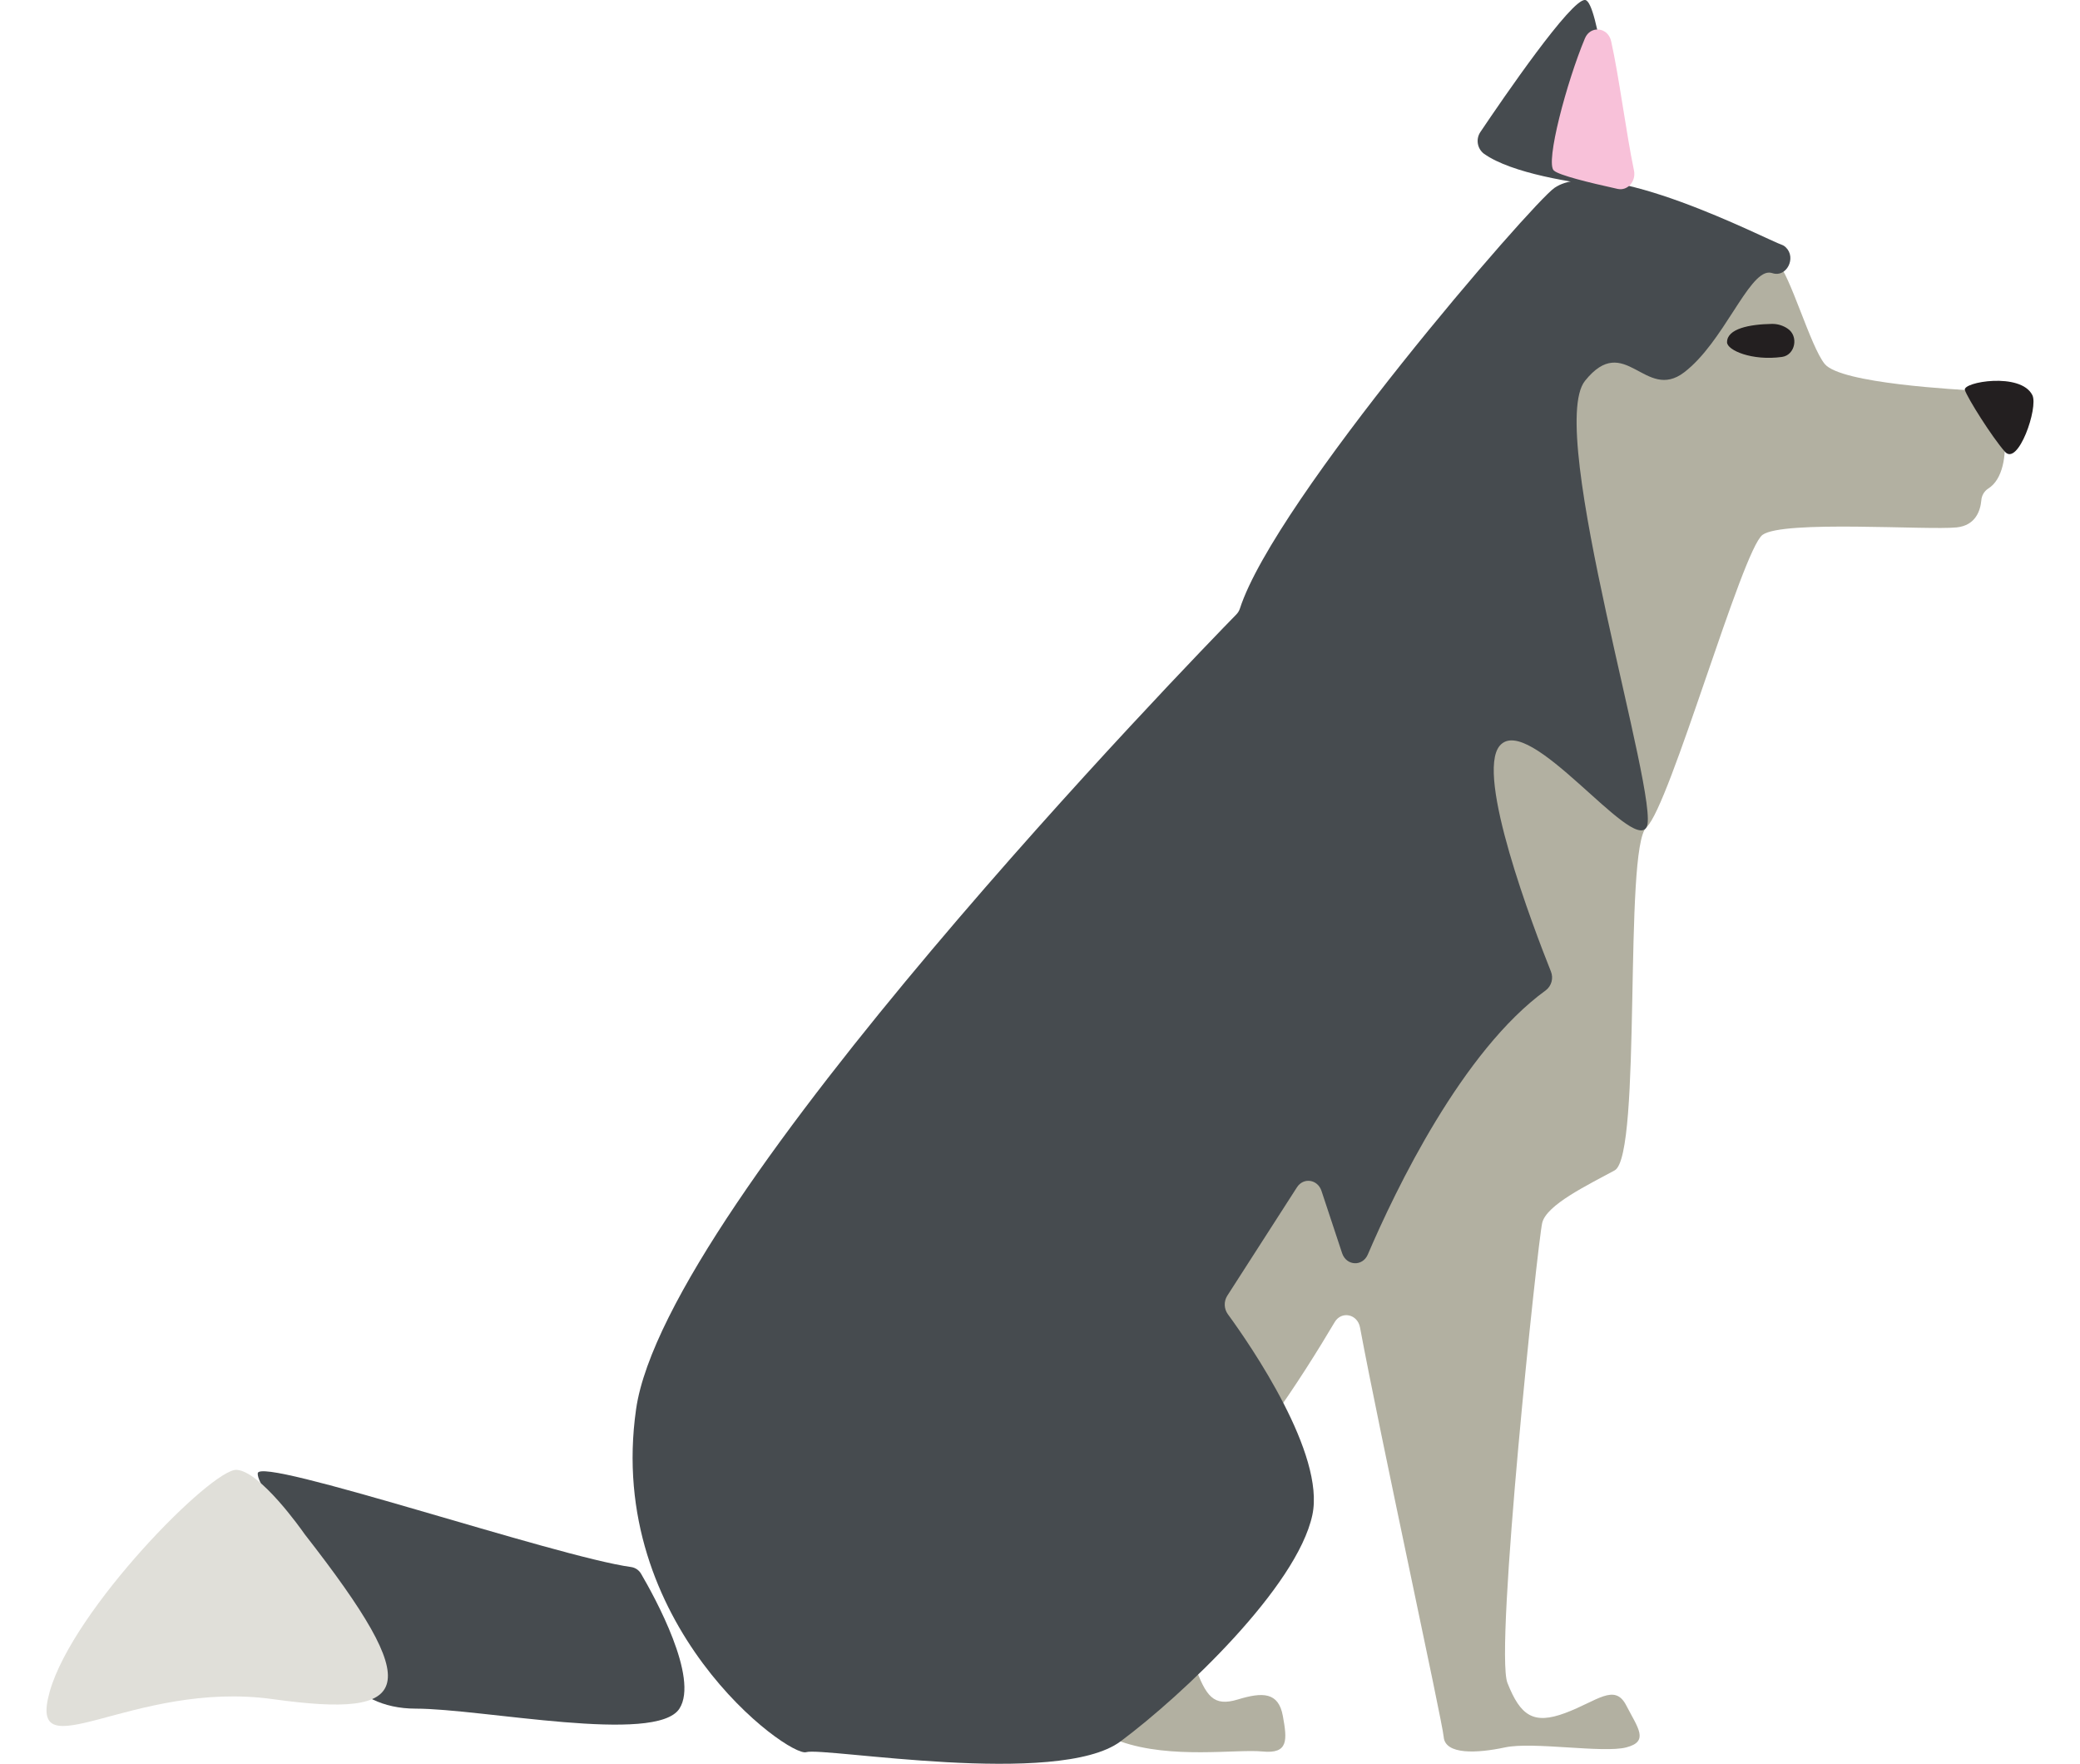
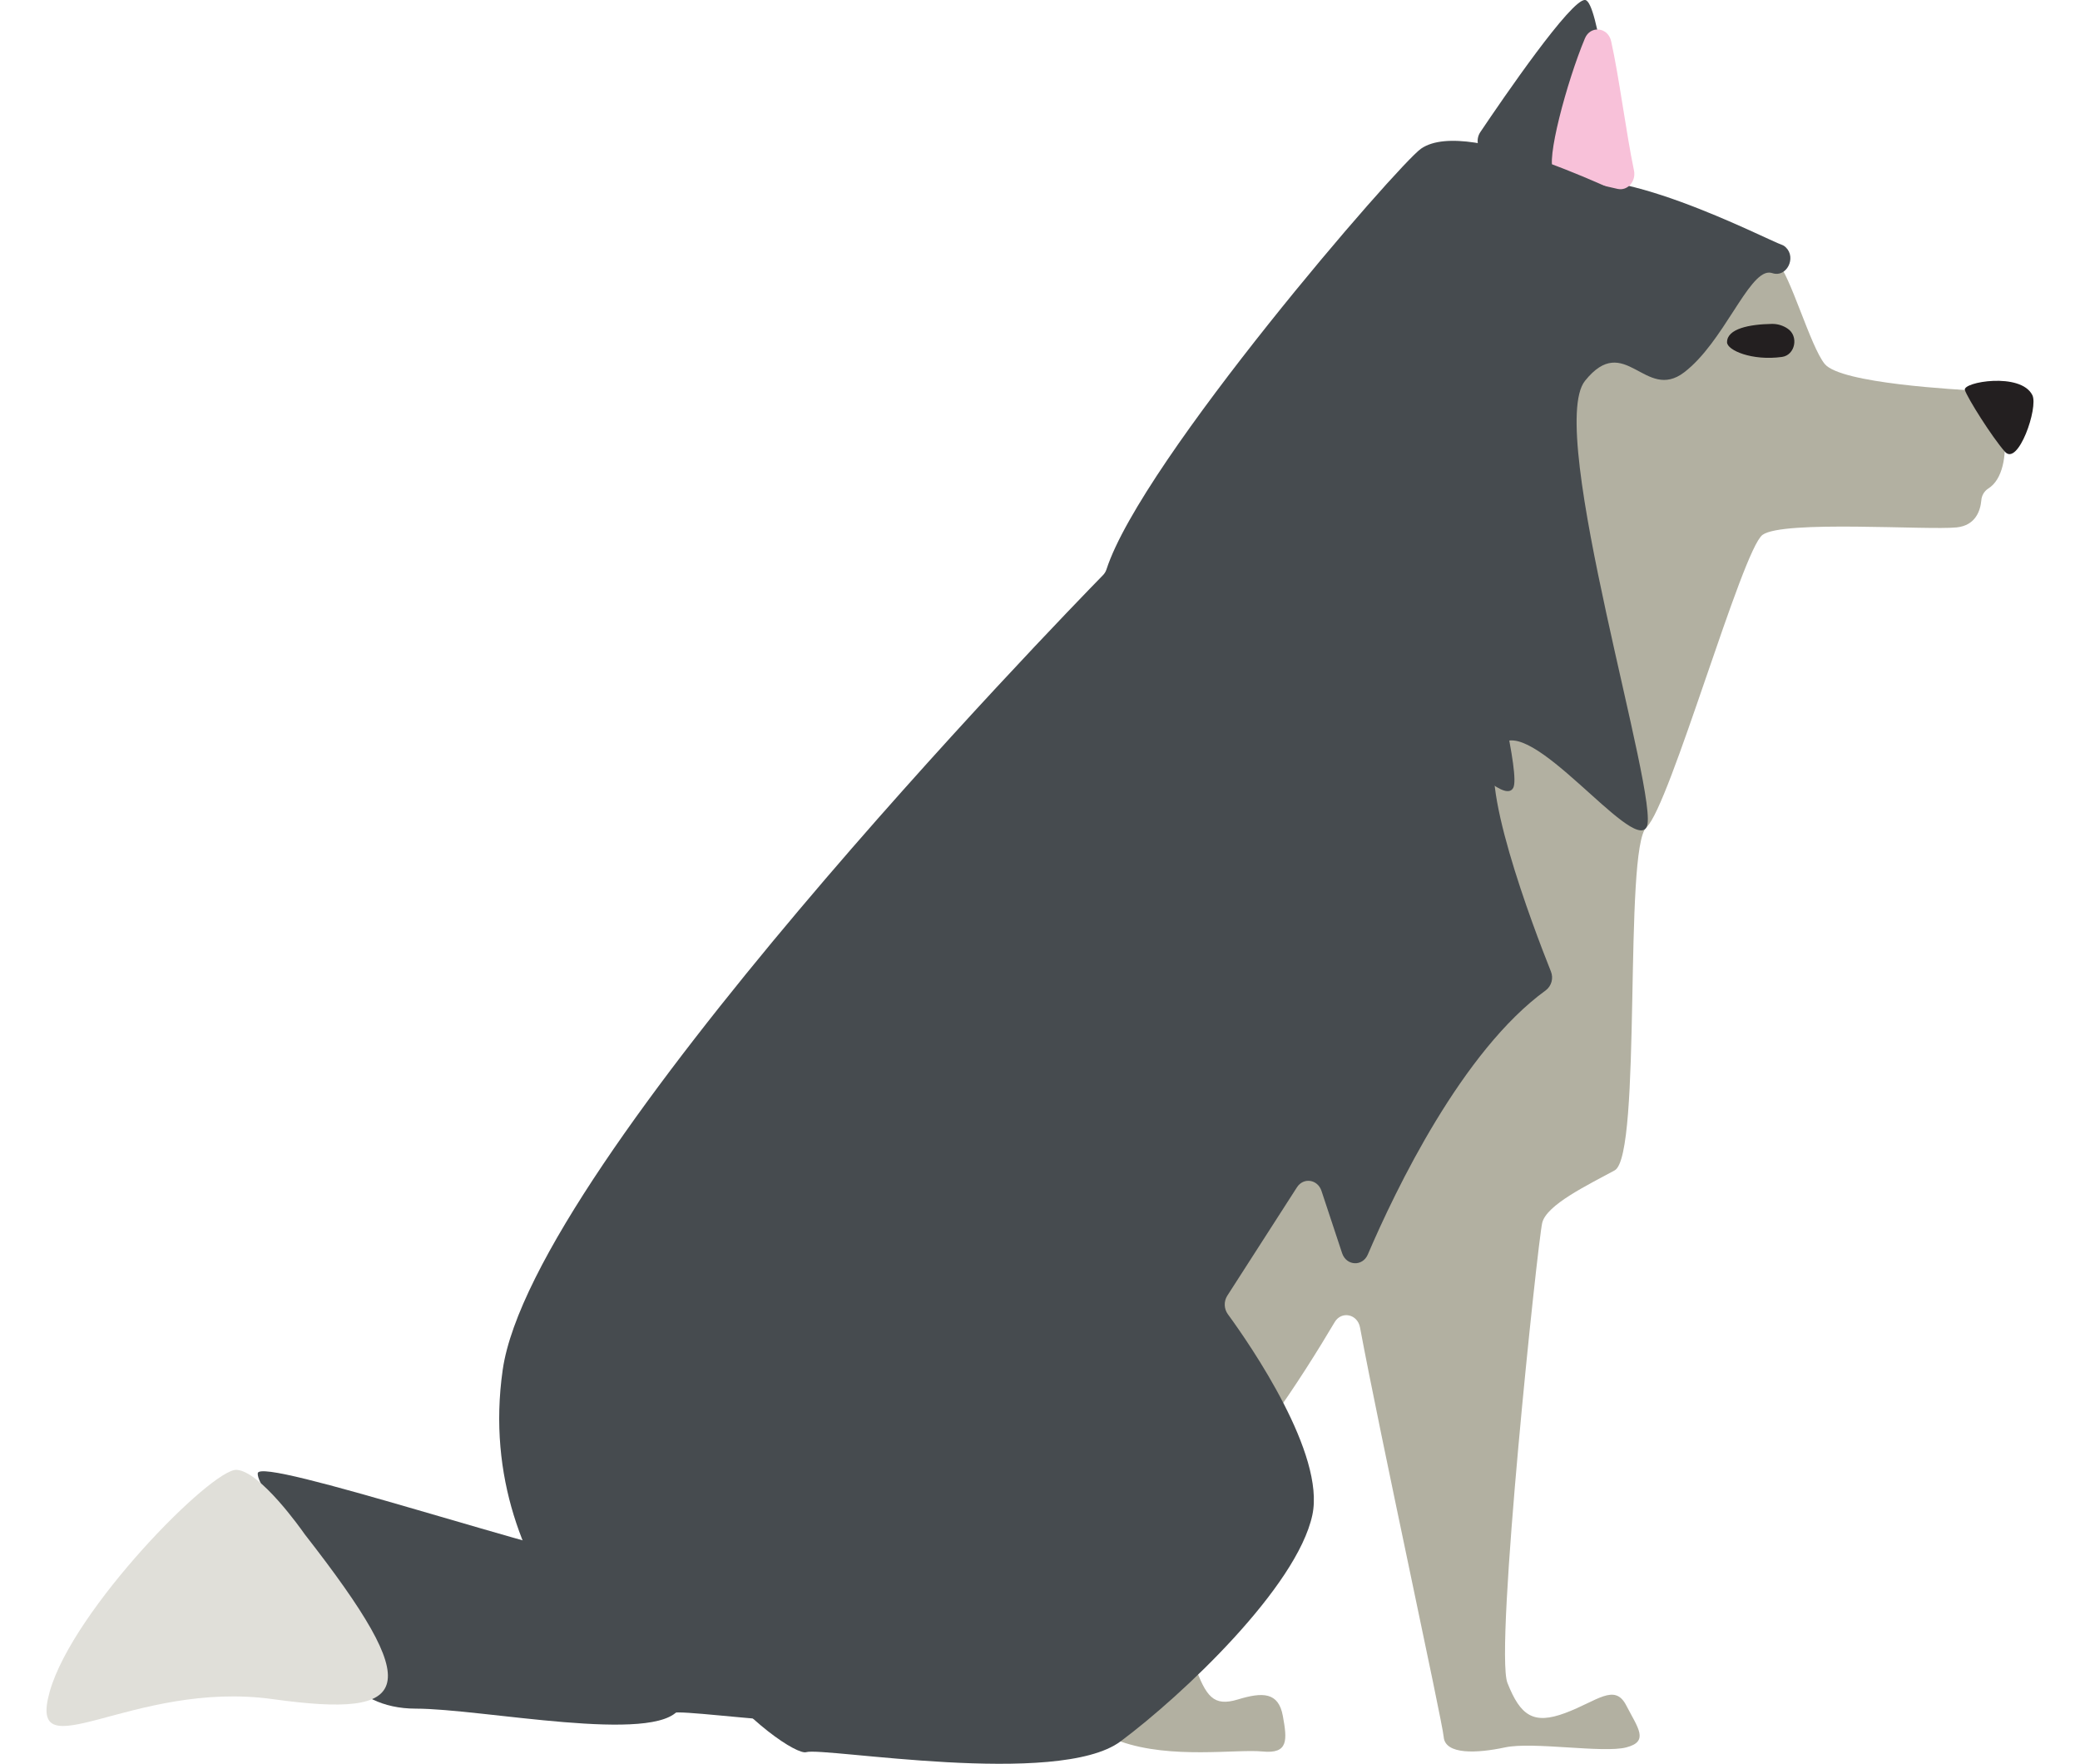
<svg xmlns="http://www.w3.org/2000/svg" width="263" height="223" viewBox="0 0 1390.28 1234.02">
  <g id="Layer_2" data-name="Layer 2">
    <g id="Layer_2-2" data-name="Layer 2">
      <path d="M1244.25,254.69c11.37,13.69,92.27,17.83,109.5,18.88,16.08,1,25.1,55.78,4.85,68.25a10.8,10.8,0,0,0-4.83,8.3c-.65,7-3.89,17.48-17.25,18.87-20.28,2.09-121.67-5.25-135.86,5.24S1135.77,564,1119.54,578.7s-3,229.63-22.3,240.12-47.65,24.12-50.7,36.7-33.45,298.84-24.33,321.91,18.25,29.35,40.56,21,34.47-21,42.58-5.25,16.22,25.17,0,29.36-65.25-4.19-84.84,0-41.9,5.25-42.91-7.34c-.86-10.64-44.48-210.93-58.55-286.5-1.75-9.38-13-11.72-17.73-3.69-22,37.12-66.47,107.3-98.11,125.57-43.6,25.17-8.11,92.27,0,114.29s13.18,29.36,30.42,24.12,28.39-5.24,31.43,11.53,4.05,26.68-14.2,24.88-63.87,5.53-99.36-7S642,1120.8,627.81,1061s63.87-232.78,109.5-283.12,71-81.78,112.54-142.6,94.29-198.18,101.39-217.05,39.16-86,47-111.15,30.1-89.13,36.19-94.37,106.46-24.11,129.78-29.36,37.51-8.39,46.63,0S1234.24,242.64,1244.25,254.69Z" fill="#b2b0a1" />
      <path d="M1389.49,276.45c4.33,8.67-10,50.07-19.21,39.58s-26.2-37.55-28-43.15S1381.38,260.2,1389.49,276.45Z" fill="#231f20" />
      <path d="M416.07,1101.17a9.61,9.61,0,0,0-7-4.82c-52.22-7.1-260.29-77.8-261.28-65.59-1,12.58,54.75,74.45,49.68,100.66s14.2,64,60.84,64,168.3,25.17,184.53,0C456.72,1173.91,425.52,1117.3,416.07,1101.17Z" fill="#464b4f" />
      <path d="M1207.75,191.15c9.71,3.14,16.84-10.77,9.24-18.1a7.37,7.37,0,0,0-2.65-1.72c-10.9-3.67-125.21-63.43-159.25-39.87-15.87,11-195.44,218.2-220.07,294.28a10.67,10.67,0,0,1-2.49,4.13c-28.8,29.47-399.22,410.9-420,556-21.62,151,106.8,243.72,119,240s176.41,24.94,220-7.56,123.36-108,134.17-158.33c9.17-42.66-43-118.47-59.16-140.58a11.56,11.56,0,0,1-.36-12.87l48.75-75.86c4.55-7.07,14.46-5.62,17.16,2.51l14.43,43.58c3,8.94,14.31,9.52,18,.91,19.4-45.24,66.06-142.48,124.57-184.85a11.25,11.25,0,0,0,3.52-13.17c-12.36-31-53.07-137.66-35.78-157.93,20.28-23.77,92.67,75.13,102.74,57s-71-277.49-43.09-312.28,42.08,15,69.46-6,44.61-69.73,59.31-69.73A8.23,8.23,0,0,1,1207.75,191.15Z" fill="#464b4f" />
      <path d="M1005.82,107.6a11.22,11.22,0,0,1-2.5-15.3C1019.2,68.69,1067.05-1.15,1076.6,0c9.33,1.14,17.33,82.53,25.8,117.17,1.77,7.24-3.61,14.17-10.4,13.41C1068.33,127.92,1025.27,121.37,1005.82,107.6Z" fill="#464b4f" />
      <path d="M1054.71,119.35c3.85,3.31,24,8.28,44.6,12.82,7,1.53,13-5.32,11.44-12.91-5.34-25.25-10.53-66.22-16-90.5-2.23-9.81-14.5-11.11-18.33-1.92C1063.77,57,1048.5,114,1054.71,119.35Z" fill="#f8c1d9" />
      <path d="M180.85,1073.66c-.11-.14-.21-.27-.31-.42-2.23-3.2-30.95-43.88-47.51-44.89-17.24-1-114.57,97.52-130.79,155.19s57.79-8.39,156.14,5.24S265.84,1182.52,180.85,1073.66Z" fill="#e0dfd9" />
      <path d="M1214.31,249.72c9.28-1.28,11.91-14.59,3.88-19.85a19.05,19.05,0,0,0-10.9-3.26c-15.72.26-31.43,3.34-31.43,12.84C1175.86,245,1193.22,252.63,1214.31,249.72Z" fill="#231f20" />
+       <path d="M1114.42,163.7c9.7,3.14,16.84-10.77,9.24-18.1a7.46,7.46,0,0,0-2.65-1.72c-10.9-3.67-125.22-63.43-159.25-39.87-15.88,11-195.44,218.2-220.08,294.28a10.55,10.55,0,0,1-2.49,4.13c-28.8,29.47-399.21,410.9-420,556-21.63,151,106.8,243.72,119,240s176.42,24.94,220-7.56,123.35-108,134.17-158.33c9.16-42.66-43-118.47-59.16-140.58a11.56,11.56,0,0,1-.37-12.87l48.76-75.86c4.54-7.07,14.46-5.62,17.15,2.51l14.44,43.58c3,8.94,14.3,9.52,18,.91,19.4-45.24,66.06-142.48,124.56-184.85a11.26,11.26,0,0,0,3.53-13.17c-12.36-31-53.08-137.66-35.78-157.93,20.27-23.77,92.67,75.13,102.74,57s-71-277.49-43.09-312.28,42.07,15,69.45-6,44.61-69.73,59.31-69.73A8.29,8.29,0,0,1,1114.42,163.7Z" fill="#464b4f" />
    </g>
  </g>
</svg>
